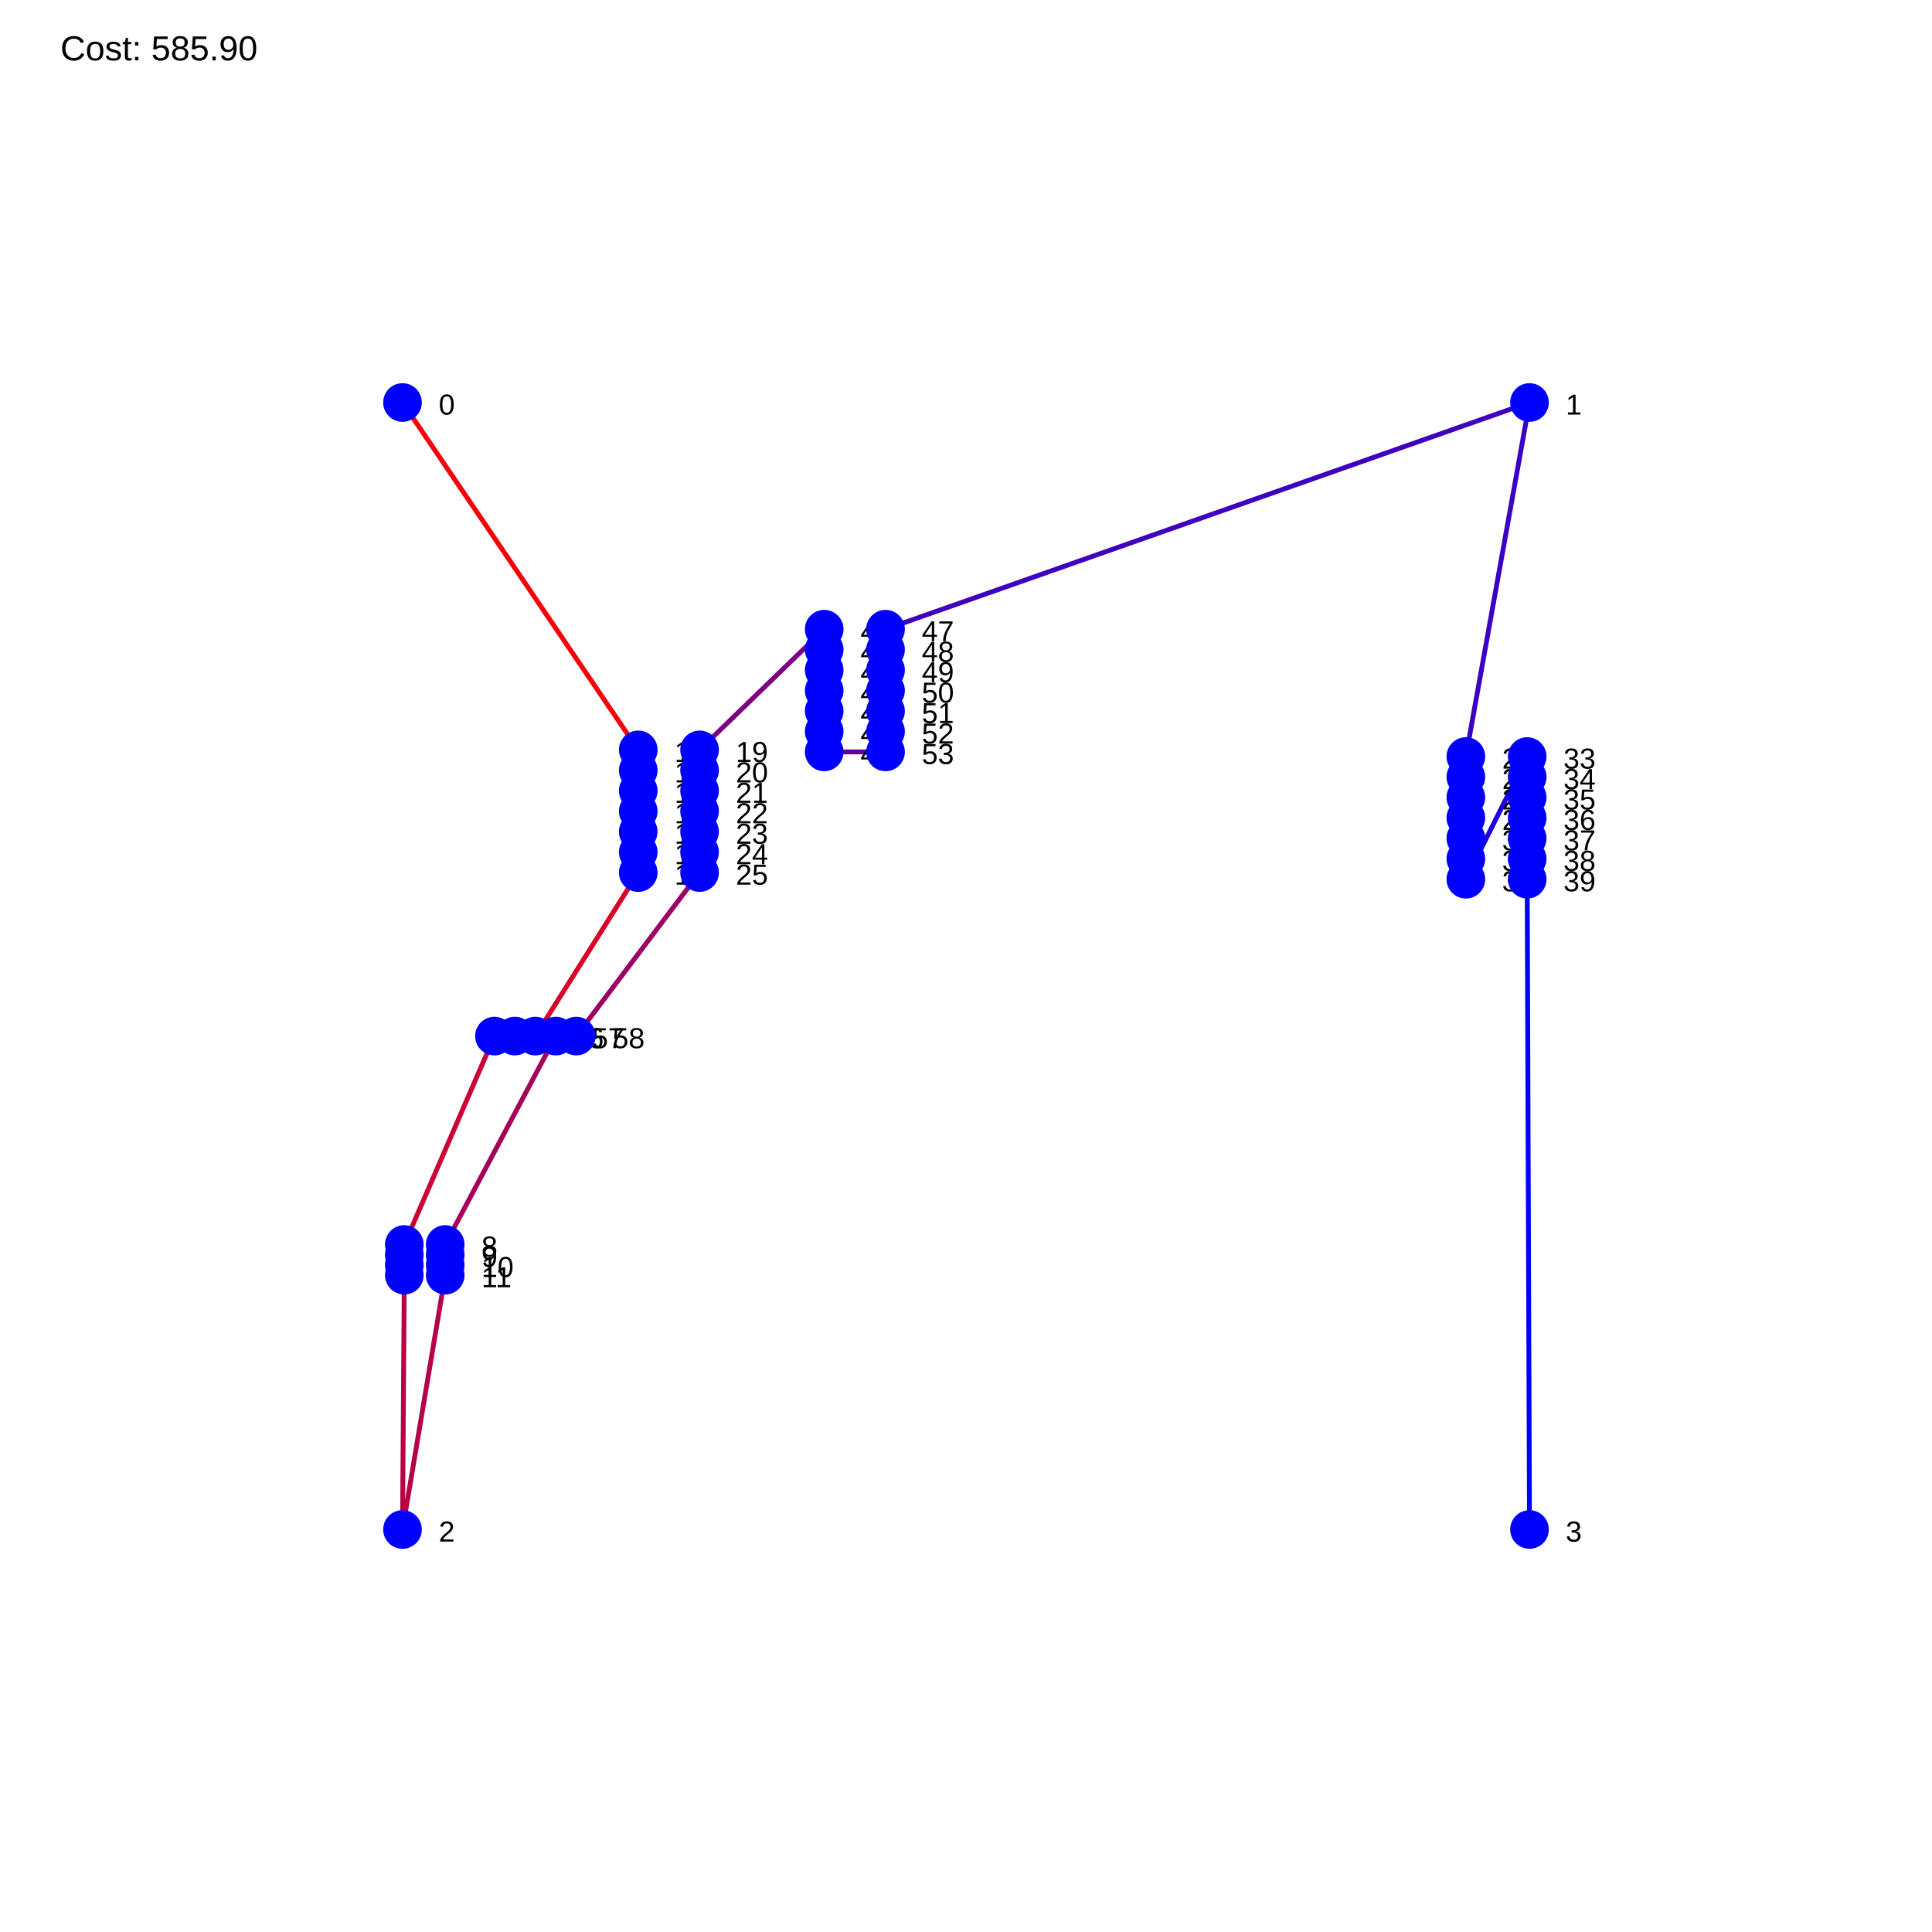
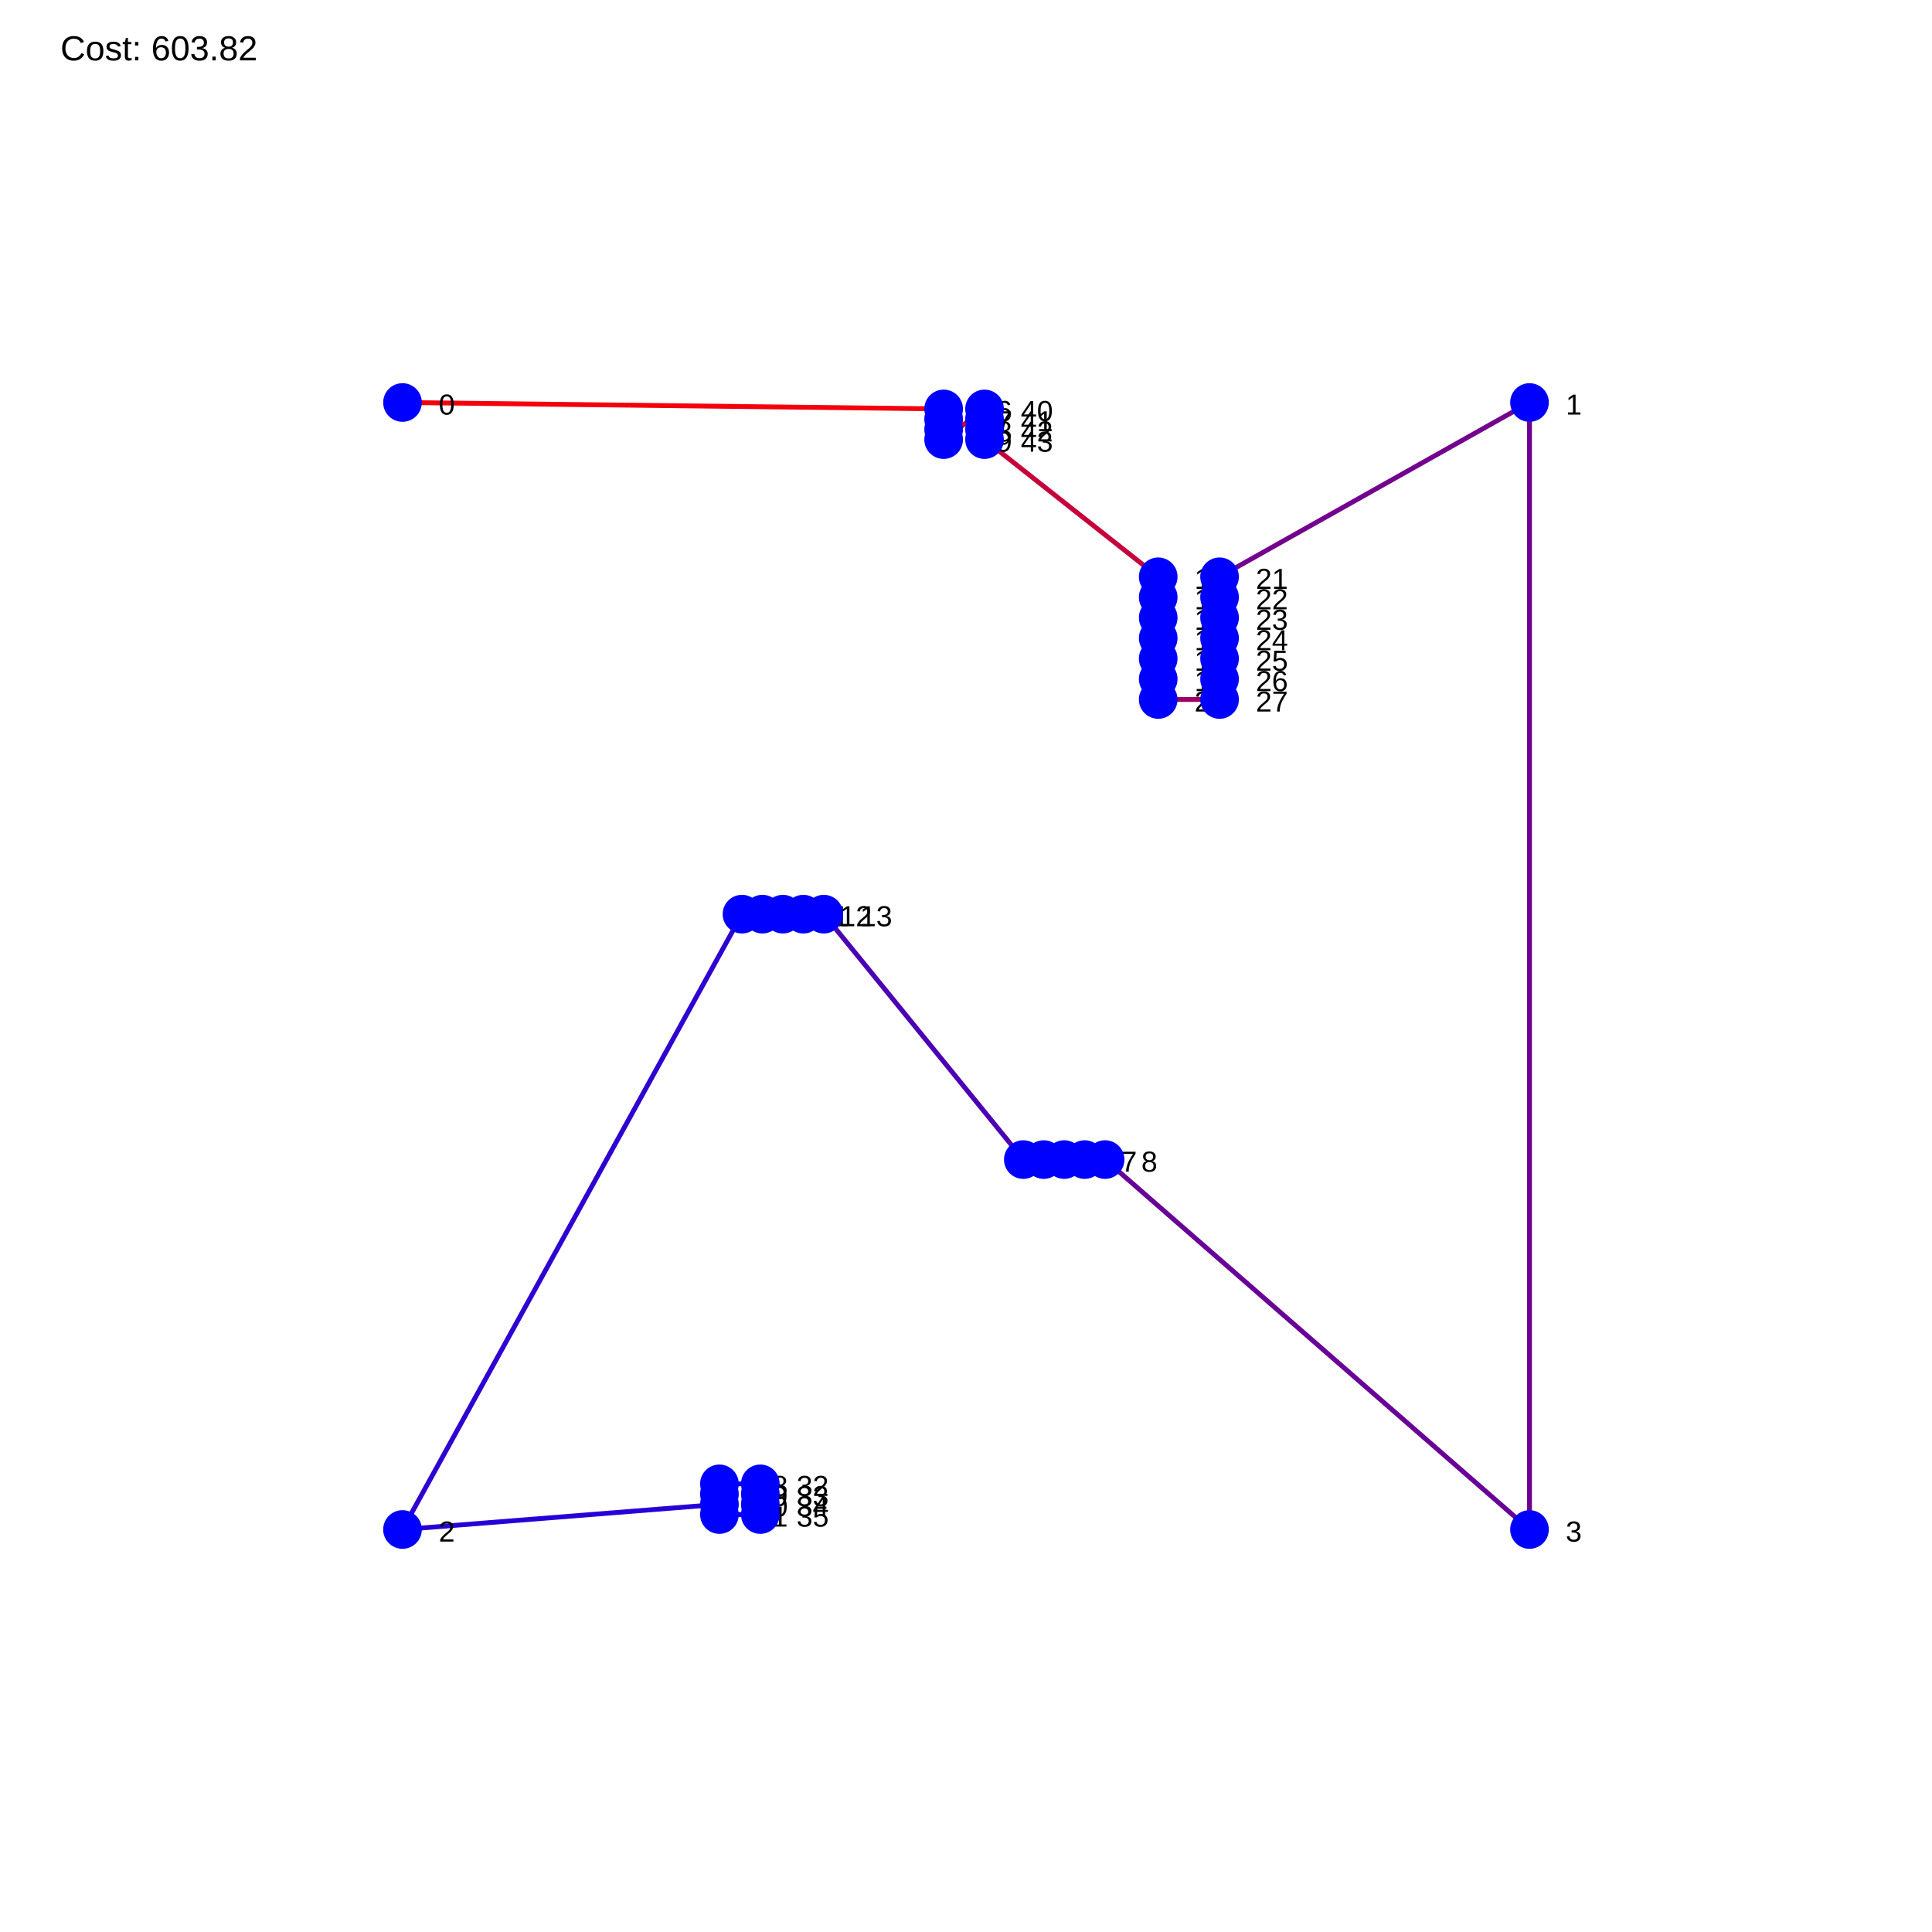
<svg xmlns="http://www.w3.org/2000/svg" width="800" height="800" viewBox="-150 -150 800 800">
  <rect x="-150" y="-150" width="800" height="800" fill="white" />
  <g>
-     <line x1="483.333" y1="483.333" x2="482.378" y2="214.066" stroke="rgb(0,0,255)" stroke-width="2" />
-     <line x1="482.378" y1="214.066" x2="482.378" y2="205.6" stroke="rgb(4,0,251)" stroke-width="2" />
-     <line x1="482.378" y1="205.6" x2="482.378" y2="197.133" stroke="rgb(8,0,247)" stroke-width="2" />
-     <line x1="482.378" y1="197.133" x2="482.378" y2="188.666" stroke="rgb(12,0,243)" stroke-width="2" />
-     <line x1="482.378" y1="188.666" x2="482.378" y2="180.2" stroke="rgb(17,0,238)" stroke-width="2" />
-     <line x1="482.378" y1="180.2" x2="482.378" y2="171.733" stroke="rgb(21,0,234)" stroke-width="2" />
-     <line x1="482.378" y1="171.733" x2="482.378" y2="163.266" stroke="rgb(25,0,230)" stroke-width="2" />
-     <line x1="482.378" y1="163.266" x2="456.978" y2="214.066" stroke="rgb(30,0,225)" stroke-width="2" />
-     <line x1="456.978" y1="214.066" x2="456.978" y2="205.6" stroke="rgb(34,0,221)" stroke-width="2" />
-     <line x1="456.978" y1="205.6" x2="456.978" y2="197.133" stroke="rgb(38,0,217)" stroke-width="2" />
-     <line x1="456.978" y1="197.133" x2="456.978" y2="188.666" stroke="rgb(43,0,212)" stroke-width="2" />
-     <line x1="456.978" y1="188.666" x2="456.978" y2="180.2" stroke="rgb(47,0,208)" stroke-width="2" />
-     <line x1="456.978" y1="180.2" x2="456.978" y2="171.733" stroke="rgb(51,0,204)" stroke-width="2" />
-     <line x1="456.978" y1="171.733" x2="456.978" y2="163.266" stroke="rgb(56,0,199)" stroke-width="2" />
-     <line x1="456.978" y1="163.266" x2="483.333" y2="16.667" stroke="rgb(60,0,195)" stroke-width="2" />
-     <line x1="483.333" y1="16.667" x2="216.684" y2="110.543" stroke="rgb(64,0,191)" stroke-width="2" />
-     <line x1="216.684" y1="110.543" x2="216.684" y2="119.01" stroke="rgb(69,0,186)" stroke-width="2" />
-     <line x1="216.684" y1="119.01" x2="216.684" y2="127.477" stroke="rgb(73,0,182)" stroke-width="2" />
-     <line x1="216.684" y1="127.477" x2="216.684" y2="135.943" stroke="rgb(77,0,178)" stroke-width="2" />
-     <line x1="216.684" y1="135.943" x2="216.684" y2="144.41" stroke="rgb(82,0,173)" stroke-width="2" />
-     <line x1="216.684" y1="144.41" x2="216.684" y2="152.877" stroke="rgb(86,0,169)" stroke-width="2" />
-     <line x1="216.684" y1="152.877" x2="216.684" y2="161.343" stroke="rgb(90,0,165)" stroke-width="2" />
-     <line x1="216.684" y1="161.343" x2="191.284" y2="161.343" stroke="rgb(95,0,160)" stroke-width="2" />
-     <line x1="191.284" y1="161.343" x2="191.284" y2="152.877" stroke="rgb(99,0,156)" stroke-width="2" />
-     <line x1="191.284" y1="152.877" x2="191.284" y2="144.41" stroke="rgb(103,0,152)" stroke-width="2" />
-     <line x1="191.284" y1="144.41" x2="191.284" y2="135.943" stroke="rgb(108,0,147)" stroke-width="2" />
-     <line x1="191.284" y1="135.943" x2="191.284" y2="127.477" stroke="rgb(112,0,143)" stroke-width="2" />
-     <line x1="191.284" y1="127.477" x2="191.284" y2="119.01" stroke="rgb(116,0,139)" stroke-width="2" />
-     <line x1="191.284" y1="119.01" x2="191.284" y2="110.543" stroke="rgb(121,0,134)" stroke-width="2" />
-     <line x1="191.284" y1="110.543" x2="139.682" y2="160.513" stroke="rgb(125,0,130)" stroke-width="2" />
-     <line x1="139.682" y1="160.513" x2="139.682" y2="168.98" stroke="rgb(129,0,126)" stroke-width="2" />
-     <line x1="139.682" y1="168.98" x2="139.682" y2="177.446" stroke="rgb(133,0,122)" stroke-width="2" />
-     <line x1="139.682" y1="177.446" x2="139.682" y2="185.913" stroke="rgb(138,0,117)" stroke-width="2" />
-     <line x1="139.682" y1="185.913" x2="139.682" y2="194.38" stroke="rgb(142,0,113)" stroke-width="2" />
-     <line x1="139.682" y1="194.38" x2="139.682" y2="202.846" stroke="rgb(146,0,109)" stroke-width="2" />
-     <line x1="139.682" y1="202.846" x2="139.682" y2="211.313" stroke="rgb(151,0,104)" stroke-width="2" />
-     <line x1="139.682" y1="211.313" x2="88.609" y2="279.022" stroke="rgb(155,0,100)" stroke-width="2" />
-     <line x1="88.609" y1="279.022" x2="80.143" y2="279.022" stroke="rgb(159,0,96)" stroke-width="2" />
-     <line x1="80.143" y1="279.022" x2="34.35" y2="365.324" stroke="rgb(164,0,91)" stroke-width="2" />
-     <line x1="34.35" y1="365.324" x2="34.35" y2="369.558" stroke="rgb(168,0,87)" stroke-width="2" />
-     <line x1="34.35" y1="369.558" x2="34.35" y2="373.791" stroke="rgb(172,0,83)" stroke-width="2" />
-     <line x1="34.35" y1="373.791" x2="34.35" y2="378.024" stroke="rgb(177,0,78)" stroke-width="2" />
-     <line x1="34.35" y1="378.024" x2="16.667" y2="483.333" stroke="rgb(181,0,74)" stroke-width="2" />
-     <line x1="16.667" y1="483.333" x2="17.416" y2="378.024" stroke="rgb(185,0,70)" stroke-width="2" />
-     <line x1="17.416" y1="378.024" x2="17.416" y2="373.791" stroke="rgb(190,0,65)" stroke-width="2" />
-     <line x1="17.416" y1="373.791" x2="17.416" y2="369.558" stroke="rgb(194,0,61)" stroke-width="2" />
-     <line x1="17.416" y1="369.558" x2="17.416" y2="365.324" stroke="rgb(198,0,57)" stroke-width="2" />
-     <line x1="17.416" y1="365.324" x2="54.743" y2="279.022" stroke="rgb(203,0,52)" stroke-width="2" />
-     <line x1="54.743" y1="279.022" x2="63.209" y2="279.022" stroke="rgb(207,0,48)" stroke-width="2" />
-     <line x1="63.209" y1="279.022" x2="71.676" y2="279.022" stroke="rgb(211,0,44)" stroke-width="2" />
-     <line x1="71.676" y1="279.022" x2="114.282" y2="211.313" stroke="rgb(216,0,39)" stroke-width="2" />
-     <line x1="114.282" y1="211.313" x2="114.282" y2="202.846" stroke="rgb(220,0,35)" stroke-width="2" />
-     <line x1="114.282" y1="202.846" x2="114.282" y2="194.38" stroke="rgb(224,0,31)" stroke-width="2" />
-     <line x1="114.282" y1="194.38" x2="114.282" y2="185.913" stroke="rgb(229,0,26)" stroke-width="2" />
-     <line x1="114.282" y1="185.913" x2="114.282" y2="177.446" stroke="rgb(233,0,22)" stroke-width="2" />
-     <line x1="114.282" y1="177.446" x2="114.282" y2="168.98" stroke="rgb(237,0,18)" stroke-width="2" />
-     <line x1="114.282" y1="168.98" x2="114.282" y2="160.513" stroke="rgb(242,0,13)" stroke-width="2" />
-     <line x1="114.282" y1="160.513" x2="16.667" y2="16.667" stroke="rgb(246,0,9)" stroke-width="2" />
-     <line x1="16.667" y1="16.667" x2="16.667" y2="16.667" stroke="rgb(250,0,5)" stroke-width="2" />
+     <line x1="147.9" y1="477.135" x2="164.833" y2="477.135" stroke="rgb(0,0,255)" stroke-width="2" />
+     <line x1="164.833" y1="477.135" x2="164.833" y2="472.901" stroke="rgb(5,0,250)" stroke-width="2" />
+     <line x1="164.833" y1="472.901" x2="164.833" y2="468.668" stroke="rgb(11,0,244)" stroke-width="2" />
+     <line x1="164.833" y1="468.668" x2="164.833" y2="464.435" stroke="rgb(17,0,238)" stroke-width="2" />
+     <line x1="164.833" y1="464.435" x2="147.9" y2="464.435" stroke="rgb(23,0,232)" stroke-width="2" />
+     <line x1="147.9" y1="464.435" x2="147.9" y2="468.668" stroke="rgb(28,0,227)" stroke-width="2" />
+     <line x1="147.9" y1="468.668" x2="147.9" y2="472.901" stroke="rgb(34,0,221)" stroke-width="2" />
+     <line x1="147.9" y1="472.901" x2="16.667" y2="483.333" stroke="rgb(40,0,215)" stroke-width="2" />
+     <line x1="16.667" y1="483.333" x2="157.247" y2="228.533" stroke="rgb(46,0,209)" stroke-width="2" />
+     <line x1="157.247" y1="228.533" x2="165.714" y2="228.533" stroke="rgb(52,0,203)" stroke-width="2" />
+     <line x1="165.714" y1="228.533" x2="174.18" y2="228.533" stroke="rgb(57,0,198)" stroke-width="2" />
+     <line x1="174.18" y1="228.533" x2="182.647" y2="228.533" stroke="rgb(63,0,192)" stroke-width="2" />
+     <line x1="182.647" y1="228.533" x2="191.114" y2="228.533" stroke="rgb(69,0,186)" stroke-width="2" />
+     <line x1="191.114" y1="228.533" x2="273.732" y2="330.154" stroke="rgb(75,0,180)" stroke-width="2" />
+     <line x1="273.732" y1="330.154" x2="282.199" y2="330.154" stroke="rgb(81,0,174)" stroke-width="2" />
+     <line x1="282.199" y1="330.154" x2="290.666" y2="330.154" stroke="rgb(86,0,169)" stroke-width="2" />
+     <line x1="290.666" y1="330.154" x2="299.132" y2="330.154" stroke="rgb(92,0,163)" stroke-width="2" />
+     <line x1="299.132" y1="330.154" x2="307.599" y2="330.154" stroke="rgb(98,0,157)" stroke-width="2" />
+     <line x1="307.599" y1="330.154" x2="483.333" y2="483.333" stroke="rgb(104,0,151)" stroke-width="2" />
+     <line x1="483.333" y1="483.333" x2="483.333" y2="16.667" stroke="rgb(110,0,145)" stroke-width="2" />
+     <line x1="483.333" y1="16.667" x2="354.991" y2="88.839" stroke="rgb(115,0,140)" stroke-width="2" />
+     <line x1="354.991" y1="88.839" x2="354.991" y2="97.306" stroke="rgb(121,0,134)" stroke-width="2" />
+     <line x1="354.991" y1="97.306" x2="354.991" y2="105.772" stroke="rgb(127,0,128)" stroke-width="2" />
+     <line x1="354.991" y1="105.772" x2="354.991" y2="114.239" stroke="rgb(133,0,122)" stroke-width="2" />
+     <line x1="354.991" y1="114.239" x2="354.991" y2="122.706" stroke="rgb(139,0,116)" stroke-width="2" />
+     <line x1="354.991" y1="122.706" x2="354.991" y2="131.172" stroke="rgb(144,0,111)" stroke-width="2" />
+     <line x1="354.991" y1="131.172" x2="354.991" y2="139.639" stroke="rgb(150,0,105)" stroke-width="2" />
+     <line x1="354.991" y1="139.639" x2="329.591" y2="139.639" stroke="rgb(156,0,99)" stroke-width="2" />
+     <line x1="329.591" y1="139.639" x2="329.591" y2="131.172" stroke="rgb(162,0,93)" stroke-width="2" />
+     <line x1="329.591" y1="131.172" x2="329.591" y2="122.706" stroke="rgb(168,0,87)" stroke-width="2" />
+     <line x1="329.591" y1="122.706" x2="329.591" y2="114.239" stroke="rgb(173,0,82)" stroke-width="2" />
+     <line x1="329.591" y1="114.239" x2="329.591" y2="105.772" stroke="rgb(179,0,76)" stroke-width="2" />
+     <line x1="329.591" y1="105.772" x2="329.591" y2="97.306" stroke="rgb(185,0,70)" stroke-width="2" />
+     <line x1="329.591" y1="97.306" x2="329.591" y2="88.839" stroke="rgb(191,0,64)" stroke-width="2" />
+     <line x1="329.591" y1="88.839" x2="257.675" y2="32.033" stroke="rgb(197,0,58)" stroke-width="2" />
+     <line x1="257.675" y1="32.033" x2="257.675" y2="27.799" stroke="rgb(202,0,53)" stroke-width="2" />
+     <line x1="257.675" y1="27.799" x2="257.675" y2="23.566" stroke="rgb(208,0,47)" stroke-width="2" />
+     <line x1="257.675" y1="23.566" x2="257.675" y2="19.333" stroke="rgb(214,0,41)" stroke-width="2" />
+     <line x1="257.675" y1="19.333" x2="240.742" y2="32.033" stroke="rgb(220,0,35)" stroke-width="2" />
+     <line x1="240.742" y1="32.033" x2="240.742" y2="27.799" stroke="rgb(226,0,29)" stroke-width="2" />
+     <line x1="240.742" y1="27.799" x2="240.742" y2="23.566" stroke="rgb(231,0,24)" stroke-width="2" />
+     <line x1="240.742" y1="23.566" x2="240.742" y2="19.333" stroke="rgb(237,0,18)" stroke-width="2" />
+     <line x1="240.742" y1="19.333" x2="16.667" y2="16.667" stroke="rgb(243,0,12)" stroke-width="2" />
+     <line x1="16.667" y1="16.667" x2="16.667" y2="16.667" stroke="rgb(249,0,6)" stroke-width="2" />
  </g>
  <g>
    <circle cx="16.667" cy="16.667" r="8" fill="blue" />
    <text x="31.667" y="21.667" font-family="Arial" font-size="12" fill="black">0</text>
    <circle cx="483.333" cy="16.667" r="8" fill="blue" />
    <text x="498.333" y="21.667" font-family="Arial" font-size="12" fill="black">1</text>
    <circle cx="16.667" cy="483.333" r="8" fill="blue" />
    <text x="31.667" y="488.333" font-family="Arial" font-size="12" fill="black">2</text>
    <circle cx="483.333" cy="483.333" r="8" fill="blue" />
    <text x="498.333" y="488.333" font-family="Arial" font-size="12" fill="black">3</text>
-     <circle cx="17.416" cy="365.324" r="8" fill="blue" />
-     <text x="32.416" y="370.324" font-family="Arial" font-size="12" fill="black">4</text>
-     <circle cx="17.416" cy="369.558" r="8" fill="blue" />
-     <text x="32.416" y="374.558" font-family="Arial" font-size="12" fill="black">5</text>
-     <circle cx="17.416" cy="373.791" r="8" fill="blue" />
-     <text x="32.416" y="378.791" font-family="Arial" font-size="12" fill="black">6</text>
-     <circle cx="17.416" cy="378.024" r="8" fill="blue" />
-     <text x="32.416" y="383.024" font-family="Arial" font-size="12" fill="black">7</text>
-     <circle cx="34.35" cy="365.324" r="8" fill="blue" />
-     <text x="49.35" y="370.324" font-family="Arial" font-size="12" fill="black">8</text>
-     <circle cx="34.35" cy="369.558" r="8" fill="blue" />
-     <text x="49.35" y="374.558" font-family="Arial" font-size="12" fill="black">9</text>
-     <circle cx="34.35" cy="373.791" r="8" fill="blue" />
-     <text x="49.35" y="378.791" font-family="Arial" font-size="12" fill="black">10</text>
-     <circle cx="34.35" cy="378.024" r="8" fill="blue" />
-     <text x="49.35" y="383.024" font-family="Arial" font-size="12" fill="black">11</text>
-     <circle cx="114.282" cy="160.513" r="8" fill="blue" />
-     <text x="129.282" y="165.513" font-family="Arial" font-size="12" fill="black">12</text>
-     <circle cx="114.282" cy="168.98" r="8" fill="blue" />
-     <text x="129.282" y="173.98" font-family="Arial" font-size="12" fill="black">13</text>
-     <circle cx="114.282" cy="177.446" r="8" fill="blue" />
-     <text x="129.282" y="182.446" font-family="Arial" font-size="12" fill="black">14</text>
-     <circle cx="114.282" cy="185.913" r="8" fill="blue" />
-     <text x="129.282" y="190.913" font-family="Arial" font-size="12" fill="black">15</text>
-     <circle cx="114.282" cy="194.38" r="8" fill="blue" />
-     <text x="129.282" y="199.38" font-family="Arial" font-size="12" fill="black">16</text>
-     <circle cx="114.282" cy="202.846" r="8" fill="blue" />
-     <text x="129.282" y="207.846" font-family="Arial" font-size="12" fill="black">17</text>
-     <circle cx="114.282" cy="211.313" r="8" fill="blue" />
-     <text x="129.282" y="216.313" font-family="Arial" font-size="12" fill="black">18</text>
-     <circle cx="139.682" cy="160.513" r="8" fill="blue" />
-     <text x="154.682" y="165.513" font-family="Arial" font-size="12" fill="black">19</text>
-     <circle cx="139.682" cy="168.98" r="8" fill="blue" />
-     <text x="154.682" y="173.98" font-family="Arial" font-size="12" fill="black">20</text>
-     <circle cx="139.682" cy="177.446" r="8" fill="blue" />
-     <text x="154.682" y="182.446" font-family="Arial" font-size="12" fill="black">21</text>
-     <circle cx="139.682" cy="185.913" r="8" fill="blue" />
-     <text x="154.682" y="190.913" font-family="Arial" font-size="12" fill="black">22</text>
-     <circle cx="139.682" cy="194.38" r="8" fill="blue" />
-     <text x="154.682" y="199.38" font-family="Arial" font-size="12" fill="black">23</text>
-     <circle cx="139.682" cy="202.846" r="8" fill="blue" />
-     <text x="154.682" y="207.846" font-family="Arial" font-size="12" fill="black">24</text>
-     <circle cx="139.682" cy="211.313" r="8" fill="blue" />
-     <text x="154.682" y="216.313" font-family="Arial" font-size="12" fill="black">25</text>
-     <circle cx="456.978" cy="163.266" r="8" fill="blue" />
-     <text x="471.978" y="168.266" font-family="Arial" font-size="12" fill="black">26</text>
-     <circle cx="456.978" cy="171.733" r="8" fill="blue" />
-     <text x="471.978" y="176.733" font-family="Arial" font-size="12" fill="black">27</text>
-     <circle cx="456.978" cy="180.2" r="8" fill="blue" />
-     <text x="471.978" y="185.2" font-family="Arial" font-size="12" fill="black">28</text>
-     <circle cx="456.978" cy="188.666" r="8" fill="blue" />
-     <text x="471.978" y="193.666" font-family="Arial" font-size="12" fill="black">29</text>
-     <circle cx="456.978" cy="197.133" r="8" fill="blue" />
-     <text x="471.978" y="202.133" font-family="Arial" font-size="12" fill="black">30</text>
-     <circle cx="456.978" cy="205.6" r="8" fill="blue" />
-     <text x="471.978" y="210.6" font-family="Arial" font-size="12" fill="black">31</text>
-     <circle cx="456.978" cy="214.066" r="8" fill="blue" />
-     <text x="471.978" y="219.066" font-family="Arial" font-size="12" fill="black">32</text>
-     <circle cx="482.378" cy="163.266" r="8" fill="blue" />
-     <text x="497.378" y="168.266" font-family="Arial" font-size="12" fill="black">33</text>
-     <circle cx="482.378" cy="171.733" r="8" fill="blue" />
-     <text x="497.378" y="176.733" font-family="Arial" font-size="12" fill="black">34</text>
-     <circle cx="482.378" cy="180.2" r="8" fill="blue" />
-     <text x="497.378" y="185.2" font-family="Arial" font-size="12" fill="black">35</text>
-     <circle cx="482.378" cy="188.666" r="8" fill="blue" />
-     <text x="497.378" y="193.666" font-family="Arial" font-size="12" fill="black">36</text>
-     <circle cx="482.378" cy="197.133" r="8" fill="blue" />
-     <text x="497.378" y="202.133" font-family="Arial" font-size="12" fill="black">37</text>
-     <circle cx="482.378" cy="205.6" r="8" fill="blue" />
-     <text x="497.378" y="210.6" font-family="Arial" font-size="12" fill="black">38</text>
-     <circle cx="482.378" cy="214.066" r="8" fill="blue" />
-     <text x="497.378" y="219.066" font-family="Arial" font-size="12" fill="black">39</text>
-     <circle cx="191.284" cy="110.543" r="8" fill="blue" />
-     <text x="206.284" y="115.543" font-family="Arial" font-size="12" fill="black">40</text>
-     <circle cx="191.284" cy="119.01" r="8" fill="blue" />
-     <text x="206.284" y="124.01" font-family="Arial" font-size="12" fill="black">41</text>
-     <circle cx="191.284" cy="127.477" r="8" fill="blue" />
-     <text x="206.284" y="132.477" font-family="Arial" font-size="12" fill="black">42</text>
-     <circle cx="191.284" cy="135.943" r="8" fill="blue" />
-     <text x="206.284" y="140.943" font-family="Arial" font-size="12" fill="black">43</text>
-     <circle cx="191.284" cy="144.41" r="8" fill="blue" />
-     <text x="206.284" y="149.41" font-family="Arial" font-size="12" fill="black">44</text>
-     <circle cx="191.284" cy="152.877" r="8" fill="blue" />
-     <text x="206.284" y="157.877" font-family="Arial" font-size="12" fill="black">45</text>
-     <circle cx="191.284" cy="161.343" r="8" fill="blue" />
-     <text x="206.284" y="166.343" font-family="Arial" font-size="12" fill="black">46</text>
-     <circle cx="216.684" cy="110.543" r="8" fill="blue" />
-     <text x="231.684" y="115.543" font-family="Arial" font-size="12" fill="black">47</text>
-     <circle cx="216.684" cy="119.01" r="8" fill="blue" />
-     <text x="231.684" y="124.01" font-family="Arial" font-size="12" fill="black">48</text>
-     <circle cx="216.684" cy="127.477" r="8" fill="blue" />
-     <text x="231.684" y="132.477" font-family="Arial" font-size="12" fill="black">49</text>
-     <circle cx="216.684" cy="135.943" r="8" fill="blue" />
-     <text x="231.684" y="140.943" font-family="Arial" font-size="12" fill="black">50</text>
-     <circle cx="216.684" cy="144.41" r="8" fill="blue" />
-     <text x="231.684" y="149.41" font-family="Arial" font-size="12" fill="black">51</text>
-     <circle cx="216.684" cy="152.877" r="8" fill="blue" />
-     <text x="231.684" y="157.877" font-family="Arial" font-size="12" fill="black">52</text>
-     <circle cx="216.684" cy="161.343" r="8" fill="blue" />
-     <text x="231.684" y="166.343" font-family="Arial" font-size="12" fill="black">53</text>
-     <circle cx="54.743" cy="279.022" r="8" fill="blue" />
-     <text x="69.743" y="284.022" font-family="Arial" font-size="12" fill="black">54</text>
-     <circle cx="63.209" cy="279.022" r="8" fill="blue" />
-     <text x="78.209" y="284.022" font-family="Arial" font-size="12" fill="black">55</text>
-     <circle cx="71.676" cy="279.022" r="8" fill="blue" />
-     <text x="86.676" y="284.022" font-family="Arial" font-size="12" fill="black">56</text>
-     <circle cx="80.143" cy="279.022" r="8" fill="blue" />
-     <text x="95.143" y="284.022" font-family="Arial" font-size="12" fill="black">57</text>
-     <circle cx="88.609" cy="279.022" r="8" fill="blue" />
-     <text x="103.609" y="284.022" font-family="Arial" font-size="12" fill="black">58</text>
+     <circle cx="273.732" cy="330.154" r="8" fill="blue" />
+     <text x="288.732" y="335.154" font-family="Arial" font-size="12" fill="black">4</text>
+     <circle cx="282.199" cy="330.154" r="8" fill="blue" />
+     <text x="297.199" y="335.154" font-family="Arial" font-size="12" fill="black">5</text>
+     <circle cx="290.666" cy="330.154" r="8" fill="blue" />
+     <text x="305.666" y="335.154" font-family="Arial" font-size="12" fill="black">6</text>
+     <circle cx="299.132" cy="330.154" r="8" fill="blue" />
+     <text x="314.132" y="335.154" font-family="Arial" font-size="12" fill="black">7</text>
+     <circle cx="307.599" cy="330.154" r="8" fill="blue" />
+     <text x="322.599" y="335.154" font-family="Arial" font-size="12" fill="black">8</text>
+     <circle cx="157.247" cy="228.533" r="8" fill="blue" />
+     <text x="172.247" y="233.533" font-family="Arial" font-size="12" fill="black">9</text>
+     <circle cx="165.714" cy="228.533" r="8" fill="blue" />
+     <text x="180.714" y="233.533" font-family="Arial" font-size="12" fill="black">10</text>
+     <circle cx="174.18" cy="228.533" r="8" fill="blue" />
+     <text x="189.18" y="233.533" font-family="Arial" font-size="12" fill="black">11</text>
+     <circle cx="182.647" cy="228.533" r="8" fill="blue" />
+     <text x="197.647" y="233.533" font-family="Arial" font-size="12" fill="black">12</text>
+     <circle cx="191.114" cy="228.533" r="8" fill="blue" />
+     <text x="206.114" y="233.533" font-family="Arial" font-size="12" fill="black">13</text>
+     <circle cx="329.591" cy="88.839" r="8" fill="blue" />
+     <text x="344.591" y="93.839" font-family="Arial" font-size="12" fill="black">14</text>
+     <circle cx="329.591" cy="97.306" r="8" fill="blue" />
+     <text x="344.591" y="102.306" font-family="Arial" font-size="12" fill="black">15</text>
+     <circle cx="329.591" cy="105.772" r="8" fill="blue" />
+     <text x="344.591" y="110.772" font-family="Arial" font-size="12" fill="black">16</text>
+     <circle cx="329.591" cy="114.239" r="8" fill="blue" />
+     <text x="344.591" y="119.239" font-family="Arial" font-size="12" fill="black">17</text>
+     <circle cx="329.591" cy="122.706" r="8" fill="blue" />
+     <text x="344.591" y="127.706" font-family="Arial" font-size="12" fill="black">18</text>
+     <circle cx="329.591" cy="131.172" r="8" fill="blue" />
+     <text x="344.591" y="136.172" font-family="Arial" font-size="12" fill="black">19</text>
+     <circle cx="329.591" cy="139.639" r="8" fill="blue" />
+     <text x="344.591" y="144.639" font-family="Arial" font-size="12" fill="black">20</text>
+     <circle cx="354.991" cy="88.839" r="8" fill="blue" />
+     <text x="369.991" y="93.839" font-family="Arial" font-size="12" fill="black">21</text>
+     <circle cx="354.991" cy="97.306" r="8" fill="blue" />
+     <text x="369.991" y="102.306" font-family="Arial" font-size="12" fill="black">22</text>
+     <circle cx="354.991" cy="105.772" r="8" fill="blue" />
+     <text x="369.991" y="110.772" font-family="Arial" font-size="12" fill="black">23</text>
+     <circle cx="354.991" cy="114.239" r="8" fill="blue" />
+     <text x="369.991" y="119.239" font-family="Arial" font-size="12" fill="black">24</text>
+     <circle cx="354.991" cy="122.706" r="8" fill="blue" />
+     <text x="369.991" y="127.706" font-family="Arial" font-size="12" fill="black">25</text>
+     <circle cx="354.991" cy="131.172" r="8" fill="blue" />
+     <text x="369.991" y="136.172" font-family="Arial" font-size="12" fill="black">26</text>
+     <circle cx="354.991" cy="139.639" r="8" fill="blue" />
+     <text x="369.991" y="144.639" font-family="Arial" font-size="12" fill="black">27</text>
+     <circle cx="147.9" cy="464.435" r="8" fill="blue" />
+     <text x="162.9" y="469.435" font-family="Arial" font-size="12" fill="black">28</text>
+     <circle cx="147.9" cy="468.668" r="8" fill="blue" />
+     <text x="162.9" y="473.668" font-family="Arial" font-size="12" fill="black">29</text>
+     <circle cx="147.9" cy="472.901" r="8" fill="blue" />
+     <text x="162.9" y="477.901" font-family="Arial" font-size="12" fill="black">30</text>
+     <circle cx="147.9" cy="477.135" r="8" fill="blue" />
+     <text x="162.9" y="482.135" font-family="Arial" font-size="12" fill="black">31</text>
+     <circle cx="164.833" cy="464.435" r="8" fill="blue" />
+     <text x="179.833" y="469.435" font-family="Arial" font-size="12" fill="black">32</text>
+     <circle cx="164.833" cy="468.668" r="8" fill="blue" />
+     <text x="179.833" y="473.668" font-family="Arial" font-size="12" fill="black">33</text>
+     <circle cx="164.833" cy="472.901" r="8" fill="blue" />
+     <text x="179.833" y="477.901" font-family="Arial" font-size="12" fill="black">34</text>
+     <circle cx="164.833" cy="477.135" r="8" fill="blue" />
+     <text x="179.833" y="482.135" font-family="Arial" font-size="12" fill="black">35</text>
+     <circle cx="240.742" cy="19.333" r="8" fill="blue" />
+     <text x="255.742" y="24.333" font-family="Arial" font-size="12" fill="black">36</text>
+     <circle cx="240.742" cy="23.566" r="8" fill="blue" />
+     <text x="255.742" y="28.566" font-family="Arial" font-size="12" fill="black">37</text>
+     <circle cx="240.742" cy="27.799" r="8" fill="blue" />
+     <text x="255.742" y="32.799" font-family="Arial" font-size="12" fill="black">38</text>
+     <circle cx="240.742" cy="32.033" r="8" fill="blue" />
+     <text x="255.742" y="37.033" font-family="Arial" font-size="12" fill="black">39</text>
+     <circle cx="257.675" cy="19.333" r="8" fill="blue" />
+     <text x="272.675" y="24.333" font-family="Arial" font-size="12" fill="black">40</text>
+     <circle cx="257.675" cy="23.566" r="8" fill="blue" />
+     <text x="272.675" y="28.566" font-family="Arial" font-size="12" fill="black">41</text>
+     <circle cx="257.675" cy="27.799" r="8" fill="blue" />
+     <text x="272.675" y="32.799" font-family="Arial" font-size="12" fill="black">42</text>
+     <circle cx="257.675" cy="32.033" r="8" fill="blue" />
+     <text x="272.675" y="37.033" font-family="Arial" font-size="12" fill="black">43</text>
  </g>
-   <text x="-125" y="-125" font-family="Arial" font-size="14.4" fill="black"> Cost: 585.90</text>
+   <text x="-125" y="-125" font-family="Arial" font-size="14.4" fill="black"> Cost: 603.82</text>
</svg>
